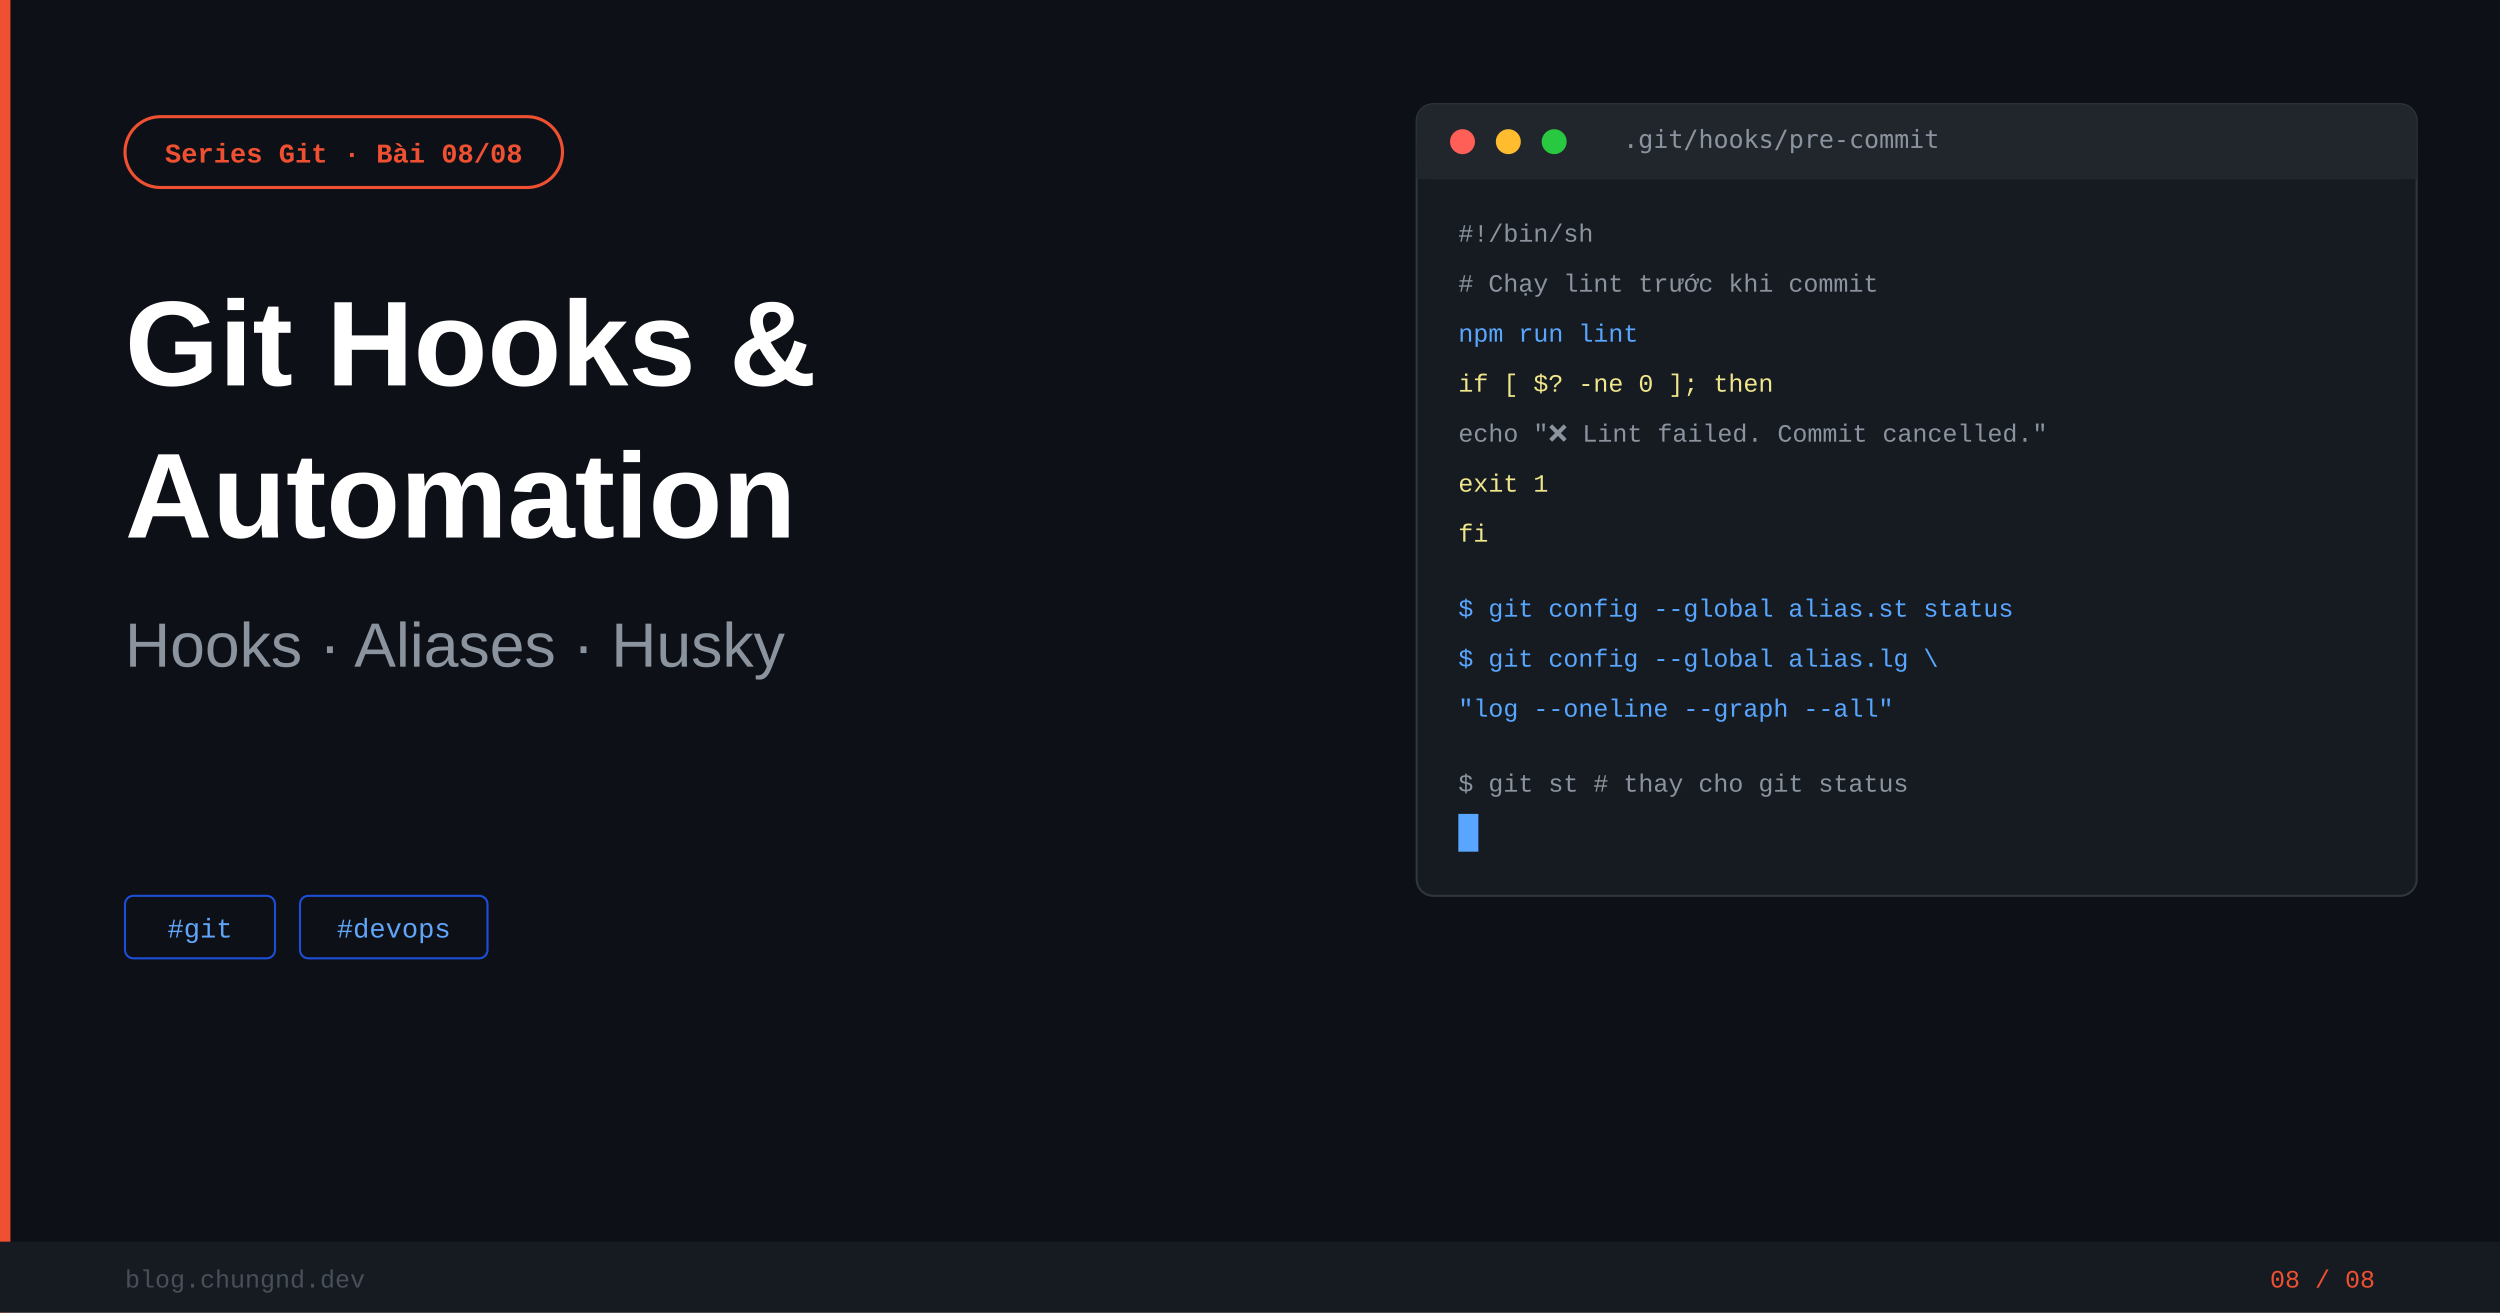
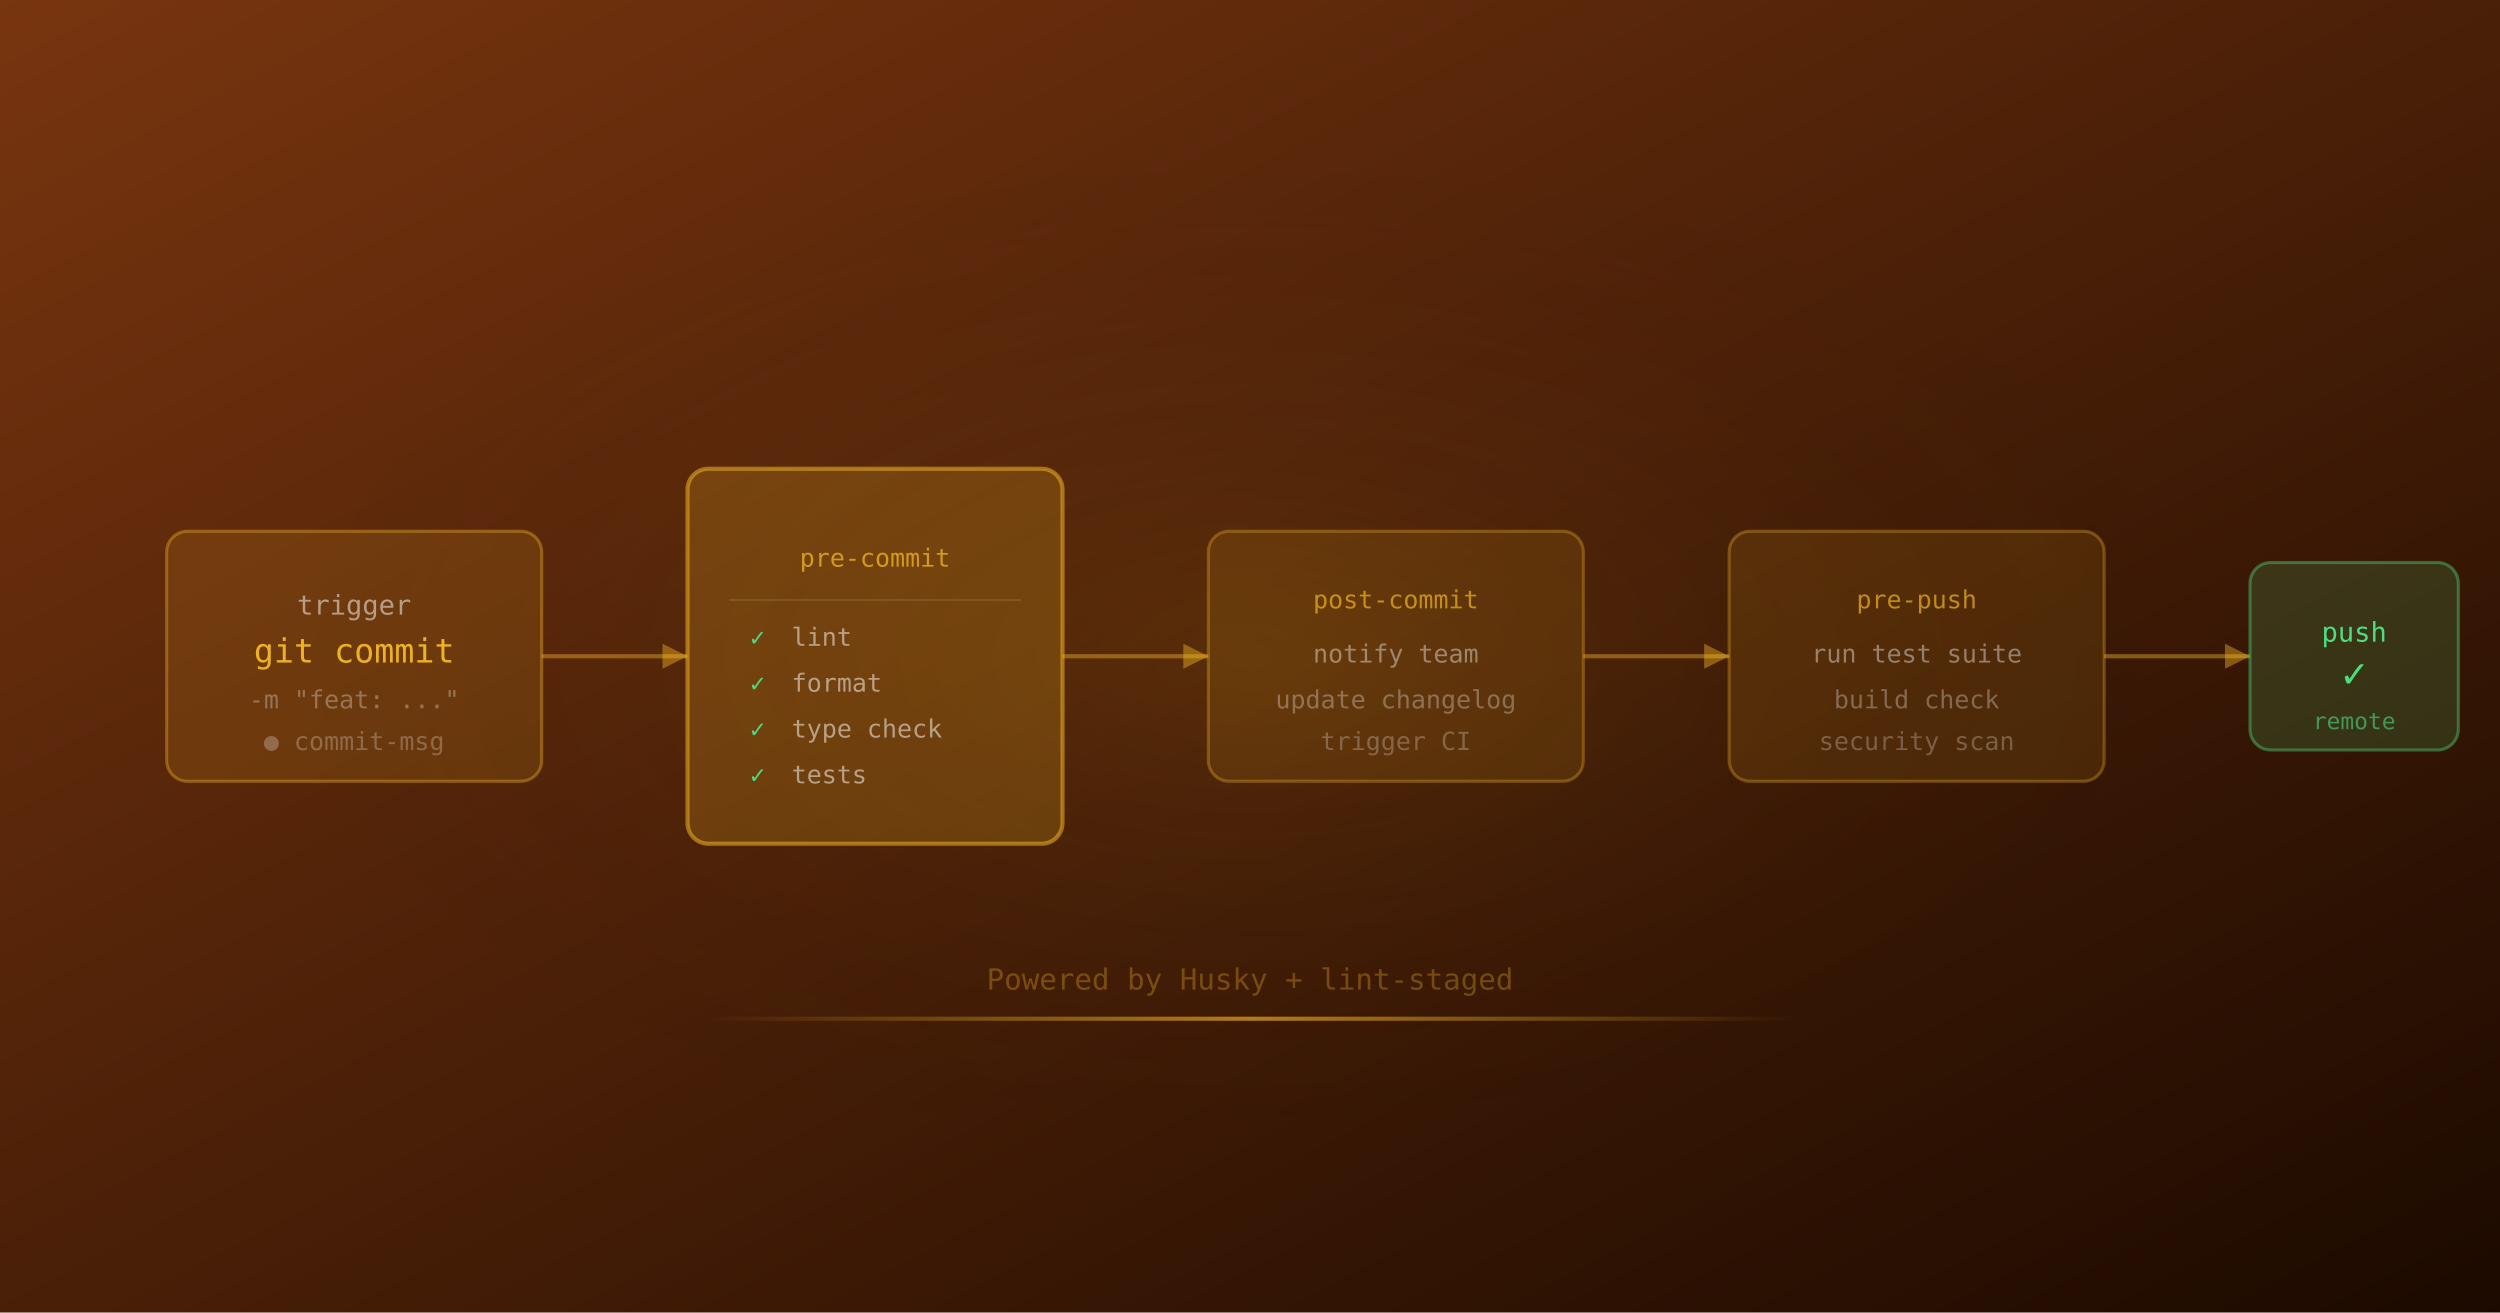
- <svg xmlns="http://www.w3.org/2000/svg" width="1200" height="630" viewBox="0 0 1200 630">
-   <rect width="1200" height="630" fill="#0d1117" />
-   <rect width="5" height="630" fill="#f05032" />
-   <rect x="680" y="50" width="480" height="380" rx="8" fill="#161b22" stroke="#30363d" stroke-width="1" />
-   <rect x="680" y="50" width="480" height="36" rx="8" fill="#21262d" />
-   <rect x="680" y="68" width="480" height="18" fill="#21262d" />
-   <circle cx="702" cy="68" r="6" fill="#ff5f57" />
-   <circle cx="724" cy="68" r="6" fill="#febc2e" />
-   <circle cx="746" cy="68" r="6" fill="#28c840" />
-   <text x="855" y="71" font-family="monospace" font-size="12" fill="#8b949e" text-anchor="middle">.git/hooks/pre-commit</text>
-   <text x="700" y="116" font-family="'Courier New', monospace" font-size="12" fill="#8b949e">#!/bin/sh</text>
-   <text x="700" y="140" font-family="'Courier New', monospace" font-size="12" fill="#8b949e"># Chạy lint trước khi commit</text>
-   <text x="700" y="164" font-family="'Courier New', monospace" font-size="12" fill="#58a6ff">npm run lint</text>
-   <text x="700" y="188" font-family="'Courier New', monospace" font-size="12" fill="#f0e68c">if [ $? -ne 0 ]; then</text>
-   <text x="700" y="212" font-family="'Courier New', monospace" font-size="12" fill="#8b949e">  echo "❌ Lint failed. Commit cancelled."</text>
-   <text x="700" y="236" font-family="'Courier New', monospace" font-size="12" fill="#f0e68c">  exit 1</text>
-   <text x="700" y="260" font-family="'Courier New', monospace" font-size="12" fill="#f0e68c">fi</text>
-   <text x="700" y="296" font-family="'Courier New', monospace" font-size="12" fill="#58a6ff">$ git config --global alias.st status</text>
-   <text x="700" y="320" font-family="'Courier New', monospace" font-size="12" fill="#58a6ff">$ git config --global alias.lg \</text>
-   <text x="700" y="344" font-family="'Courier New', monospace" font-size="12" fill="#58a6ff">    "log --oneline --graph --all"</text>
-   <text x="700" y="380" font-family="'Courier New', monospace" font-size="12" fill="#8b949e">$ git st  # thay cho git status</text>
-   <text x="700" y="404" font-family="'Courier New', monospace" font-size="16" fill="#58a6ff">█</text>
-   <rect x="60" y="56" width="210" height="34" rx="17" fill="none" stroke="#f05032" stroke-width="1.5" />
-   <text x="165" y="78" font-family="'Courier New', monospace" font-size="13" fill="#f05032" text-anchor="middle" font-weight="bold">Series Git · Bài 08/08</text>
-   <text x="60" y="185" font-family="'Segoe UI', Arial, sans-serif" font-size="58" fill="#ffffff" font-weight="bold">Git Hooks &amp;</text>
-   <text x="60" y="258" font-family="'Segoe UI', Arial, sans-serif" font-size="58" fill="#ffffff" font-weight="bold">Automation</text>
-   <text x="60" y="320" font-family="'Segoe UI', Arial, sans-serif" font-size="30" fill="#8b949e">Hooks · Aliases · Husky</text>
-   <rect x="60" y="430" width="72" height="30" rx="4" fill="none" stroke="#1d4ed8" stroke-width="1" />
-   <text x="96" y="450" font-family="'Courier New', monospace" font-size="13" fill="#60a5fa" text-anchor="middle">#git</text>
-   <rect x="144" y="430" width="90" height="30" rx="4" fill="none" stroke="#1d4ed8" stroke-width="1" />
-   <text x="189" y="450" font-family="'Courier New', monospace" font-size="13" fill="#60a5fa" text-anchor="middle">#devops</text>
-   <rect x="0" y="596" width="1200" height="34" fill="#161b22" />
-   <text x="60" y="618" font-family="'Courier New', monospace" font-size="12" fill="#484f58">blog.chungnd.dev</text>
-   <text x="1140" y="618" font-family="'Courier New', monospace" font-size="12" fill="#f05032" text-anchor="end">08 / 08</text>
+ <svg xmlns="http://www.w3.org/2000/svg" viewBox="0 0 1200 630" width="1200" height="630">
+   <defs>
+     <linearGradient id="bg" x1="0" y1="0" x2="1" y2="1">
+       <stop offset="0%" stop-color="#78350f" />
+       <stop offset="100%" stop-color="#1c0a00" />
+     </linearGradient>
+     <linearGradient id="flow" x1="0" y1="0" x2="1" y2="0">
+       <stop offset="0%" stop-color="rgba(251,191,36,0.0)" />
+       <stop offset="50%" stop-color="rgba(251,191,36,0.6)" />
+       <stop offset="100%" stop-color="rgba(251,191,36,0.0)" />
+     </linearGradient>
+   </defs>
+   <rect width="1200" height="630" fill="url(#bg)" />
+   <radialGradient id="centerGlow" cx="50%" cy="50%" r="40%">
+     <stop offset="0%" stop-color="rgba(251,191,36,0.08)" />
+     <stop offset="100%" stop-color="rgba(0,0,0,0)" />
+   </radialGradient>
+   <rect width="1200" height="630" fill="url(#centerGlow)" />
+   <rect x="80" y="255" width="180" height="120" rx="10" fill="rgba(251,191,36,0.12)" stroke="rgba(251,191,36,0.35)" stroke-width="1.5" />
+   <text x="170" y="295" font-family="monospace" font-size="13" fill="rgba(255,255,255,0.5)" text-anchor="middle">trigger</text>
+   <text x="170" y="318" font-family="monospace" font-size="16" fill="rgba(251,191,36,0.9)" text-anchor="middle">git commit</text>
+   <text x="170" y="340" font-family="monospace" font-size="12" fill="rgba(255,255,255,0.3)" text-anchor="middle">-m "feat: ..."</text>
+   <text x="170" y="360" font-family="monospace" font-size="12" fill="rgba(255,255,255,0.25)" text-anchor="middle">● commit-msg</text>
+   <line x1="260" y1="315" x2="330" y2="315" stroke="rgba(251,191,36,0.4)" stroke-width="2" />
+   <polygon points="330,315 318,309 318,321" fill="rgba(251,191,36,0.4)" />
+   <rect x="330" y="225" width="180" height="180" rx="10" fill="rgba(251,191,36,0.18)" stroke="rgba(251,191,36,0.5)" stroke-width="2" />
+   <text x="420" y="272" font-family="monospace" font-size="12" fill="rgba(251,191,36,0.7)" text-anchor="middle">pre-commit</text>
+   <line x1="350" y1="288" x2="490" y2="288" stroke="rgba(255,255,255,0.1)" stroke-width="1" />
+   <text x="360" y="310" font-family="monospace" font-size="12" fill="#4ade80">✓</text>
+   <text x="380" y="310" font-family="monospace" font-size="12" fill="rgba(255,255,255,0.5)">lint</text>
+   <text x="360" y="332" font-family="monospace" font-size="12" fill="#4ade80">✓</text>
+   <text x="380" y="332" font-family="monospace" font-size="12" fill="rgba(255,255,255,0.5)">format</text>
+   <text x="360" y="354" font-family="monospace" font-size="12" fill="#4ade80">✓</text>
+   <text x="380" y="354" font-family="monospace" font-size="12" fill="rgba(255,255,255,0.5)">type check</text>
+   <text x="360" y="376" font-family="monospace" font-size="12" fill="#4ade80">✓</text>
+   <text x="380" y="376" font-family="monospace" font-size="12" fill="rgba(255,255,255,0.5)">tests</text>
+   <line x1="510" y1="315" x2="580" y2="315" stroke="rgba(251,191,36,0.4)" stroke-width="2" />
+   <polygon points="580,315 568,309 568,321" fill="rgba(251,191,36,0.4)" />
+   <rect x="580" y="255" width="180" height="120" rx="10" fill="rgba(251,191,36,0.1)" stroke="rgba(251,191,36,0.3)" stroke-width="1.5" />
+   <text x="670" y="292" font-family="monospace" font-size="12" fill="rgba(251,191,36,0.65)" text-anchor="middle">post-commit</text>
+   <text x="670" y="318" font-family="monospace" font-size="12" fill="rgba(255,255,255,0.4)" text-anchor="middle">notify team</text>
+   <text x="670" y="340" font-family="monospace" font-size="12" fill="rgba(255,255,255,0.3)" text-anchor="middle">update changelog</text>
+   <text x="670" y="360" font-family="monospace" font-size="12" fill="rgba(255,255,255,0.25)" text-anchor="middle">trigger CI</text>
+   <line x1="760" y1="315" x2="830" y2="315" stroke="rgba(251,191,36,0.4)" stroke-width="2" />
+   <polygon points="830,315 818,309 818,321" fill="rgba(251,191,36,0.4)" />
+   <rect x="830" y="255" width="180" height="120" rx="10" fill="rgba(251,191,36,0.1)" stroke="rgba(251,191,36,0.3)" stroke-width="1.5" />
+   <text x="920" y="292" font-family="monospace" font-size="12" fill="rgba(251,191,36,0.65)" text-anchor="middle">pre-push</text>
+   <text x="920" y="318" font-family="monospace" font-size="12" fill="rgba(255,255,255,0.4)" text-anchor="middle">run test suite</text>
+   <text x="920" y="340" font-family="monospace" font-size="12" fill="rgba(255,255,255,0.3)" text-anchor="middle">build check</text>
+   <text x="920" y="360" font-family="monospace" font-size="12" fill="rgba(255,255,255,0.25)" text-anchor="middle">security scan</text>
+   <line x1="1010" y1="315" x2="1080" y2="315" stroke="rgba(251,191,36,0.4)" stroke-width="2" />
+   <polygon points="1080,315 1068,309 1068,321" fill="rgba(251,191,36,0.4)" />
+   <rect x="1080" y="270" width="100" height="90" rx="10" fill="rgba(74,222,128,0.15)" stroke="rgba(74,222,128,0.4)" stroke-width="1.5" />
+   <text x="1130" y="308" font-family="monospace" font-size="13" fill="#4ade80" text-anchor="middle">push</text>
+   <text x="1130" y="330" font-family="monospace" font-size="20" fill="#4ade80" text-anchor="middle">✓</text>
+   <text x="1130" y="350" font-family="monospace" font-size="11" fill="rgba(74,222,128,0.6)" text-anchor="middle">remote</text>
+   <text x="600" y="475" font-family="monospace" font-size="14" fill="rgba(251,191,36,0.3)" text-anchor="middle">Powered by Husky + lint-staged</text>
+   <rect x="340" y="488" width="520" height="2" rx="1" fill="url(#flow)" />
</svg>
